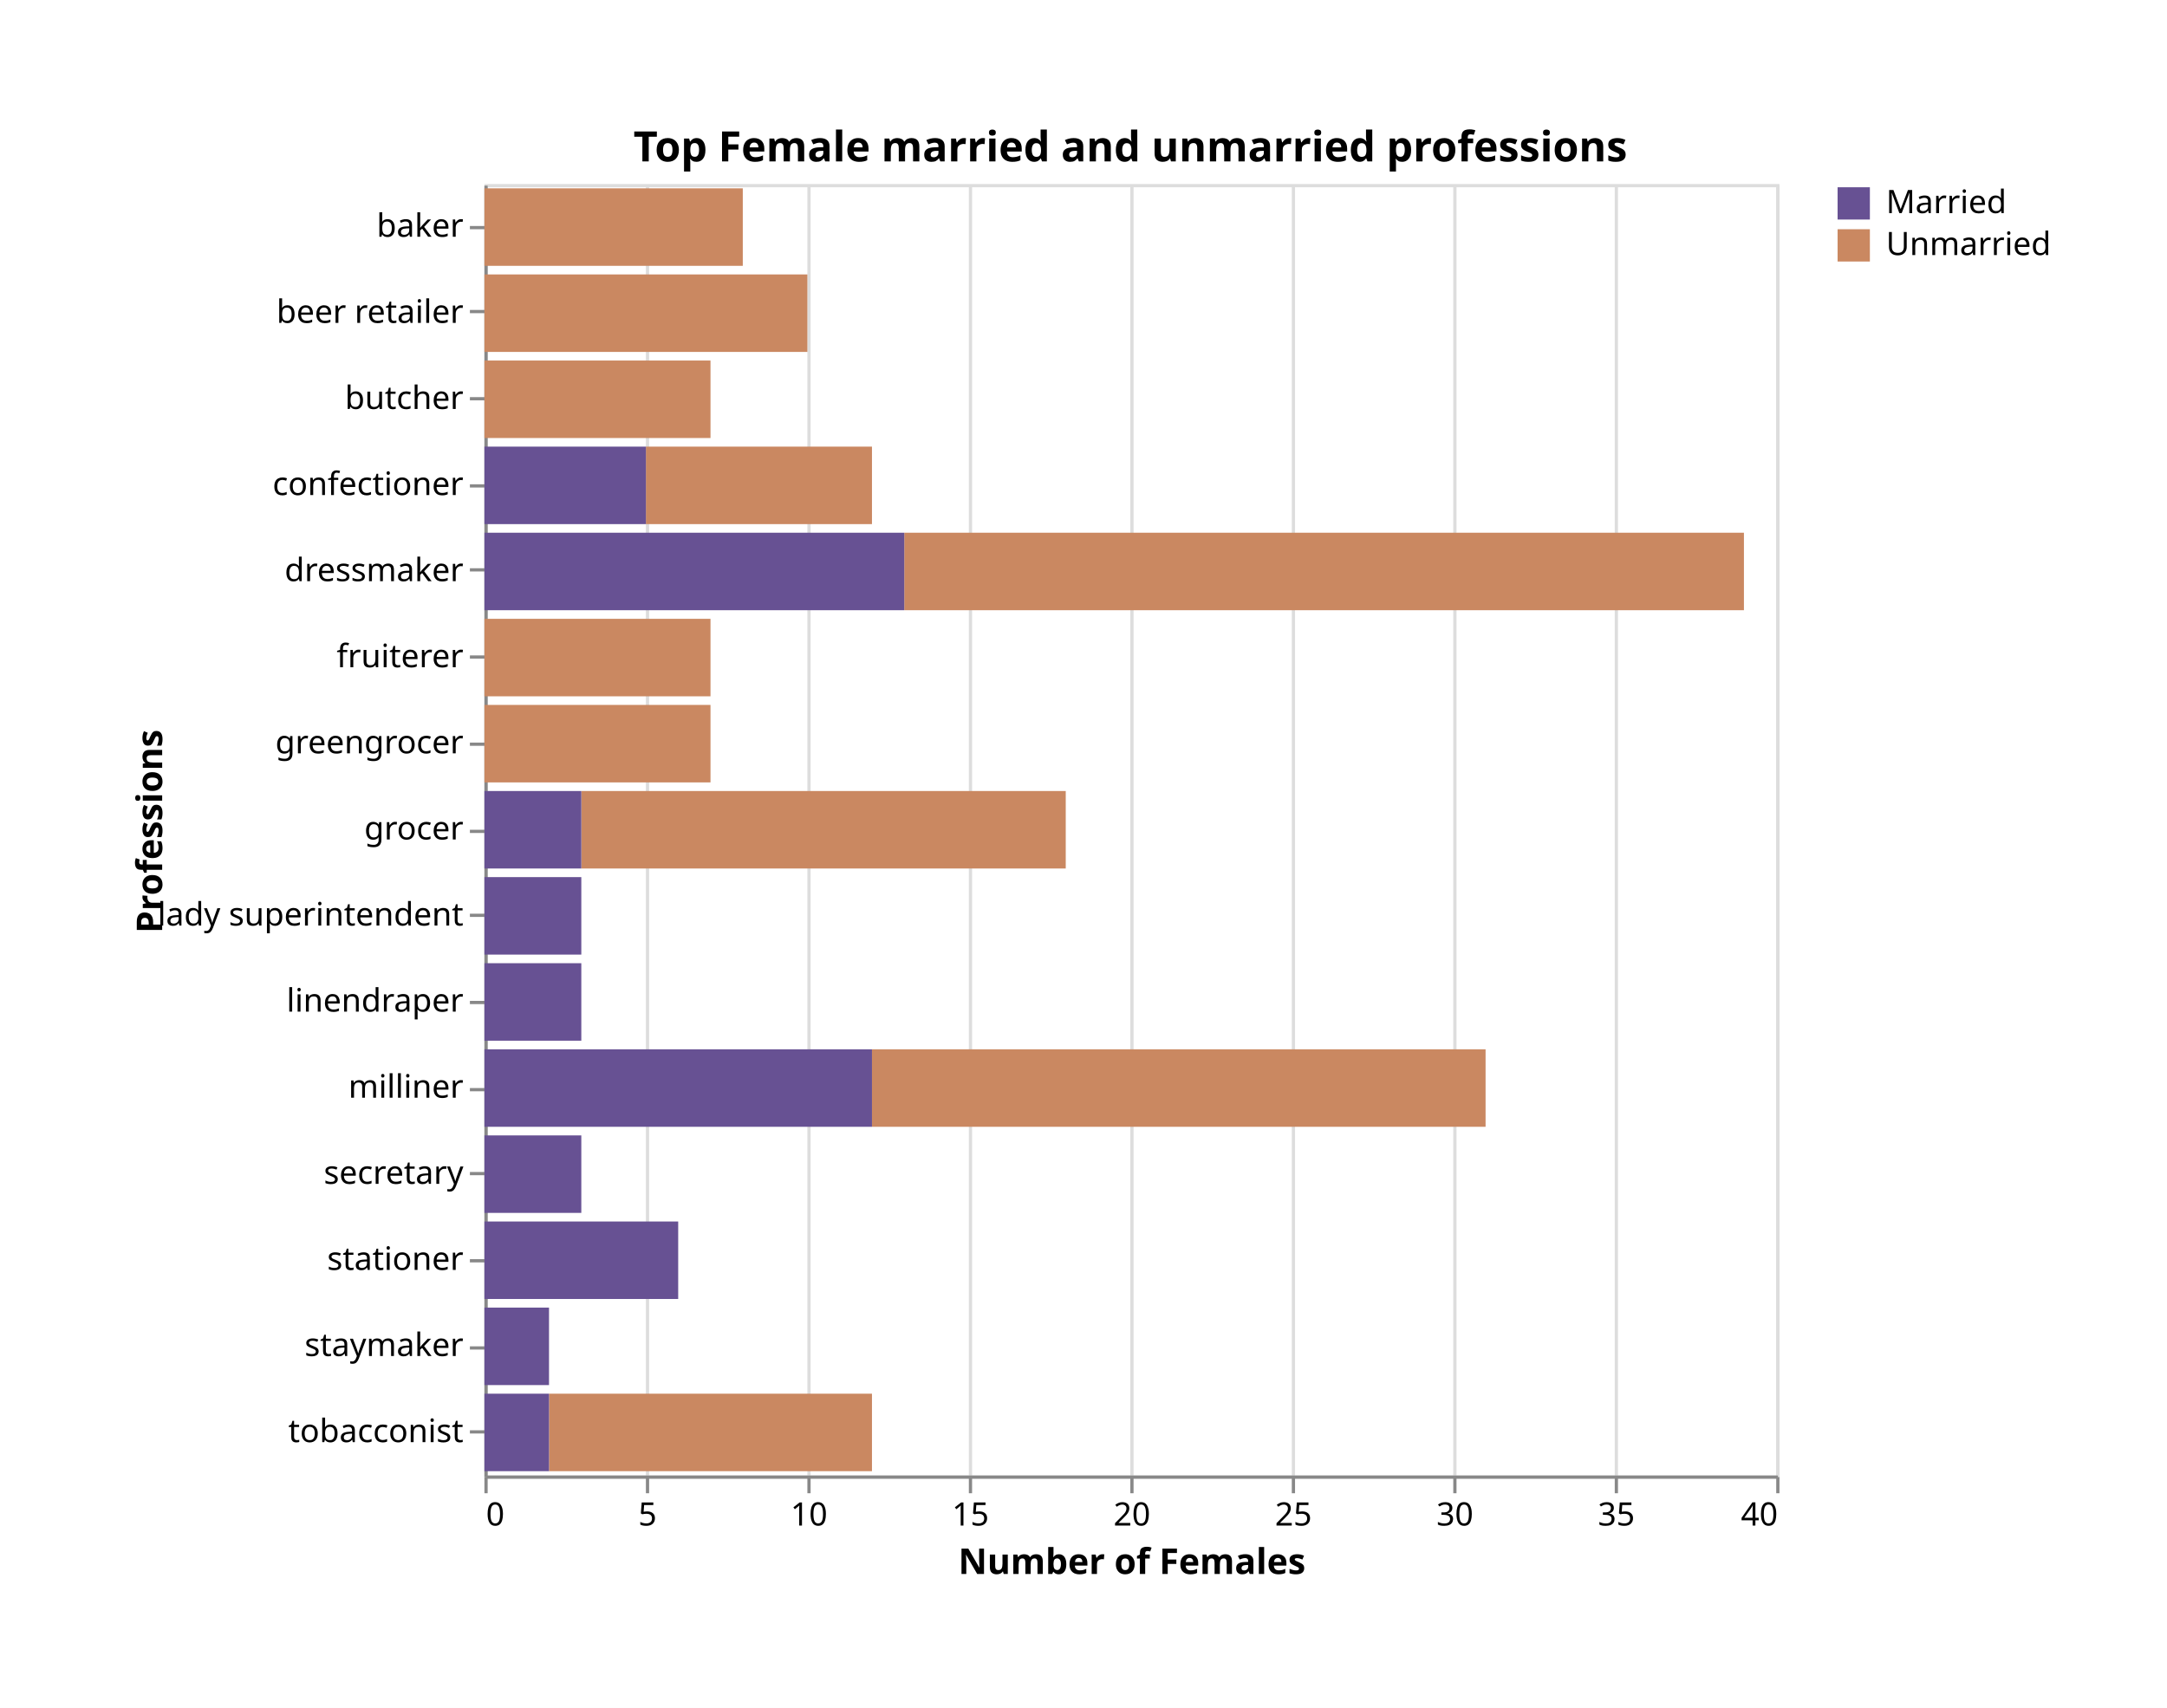
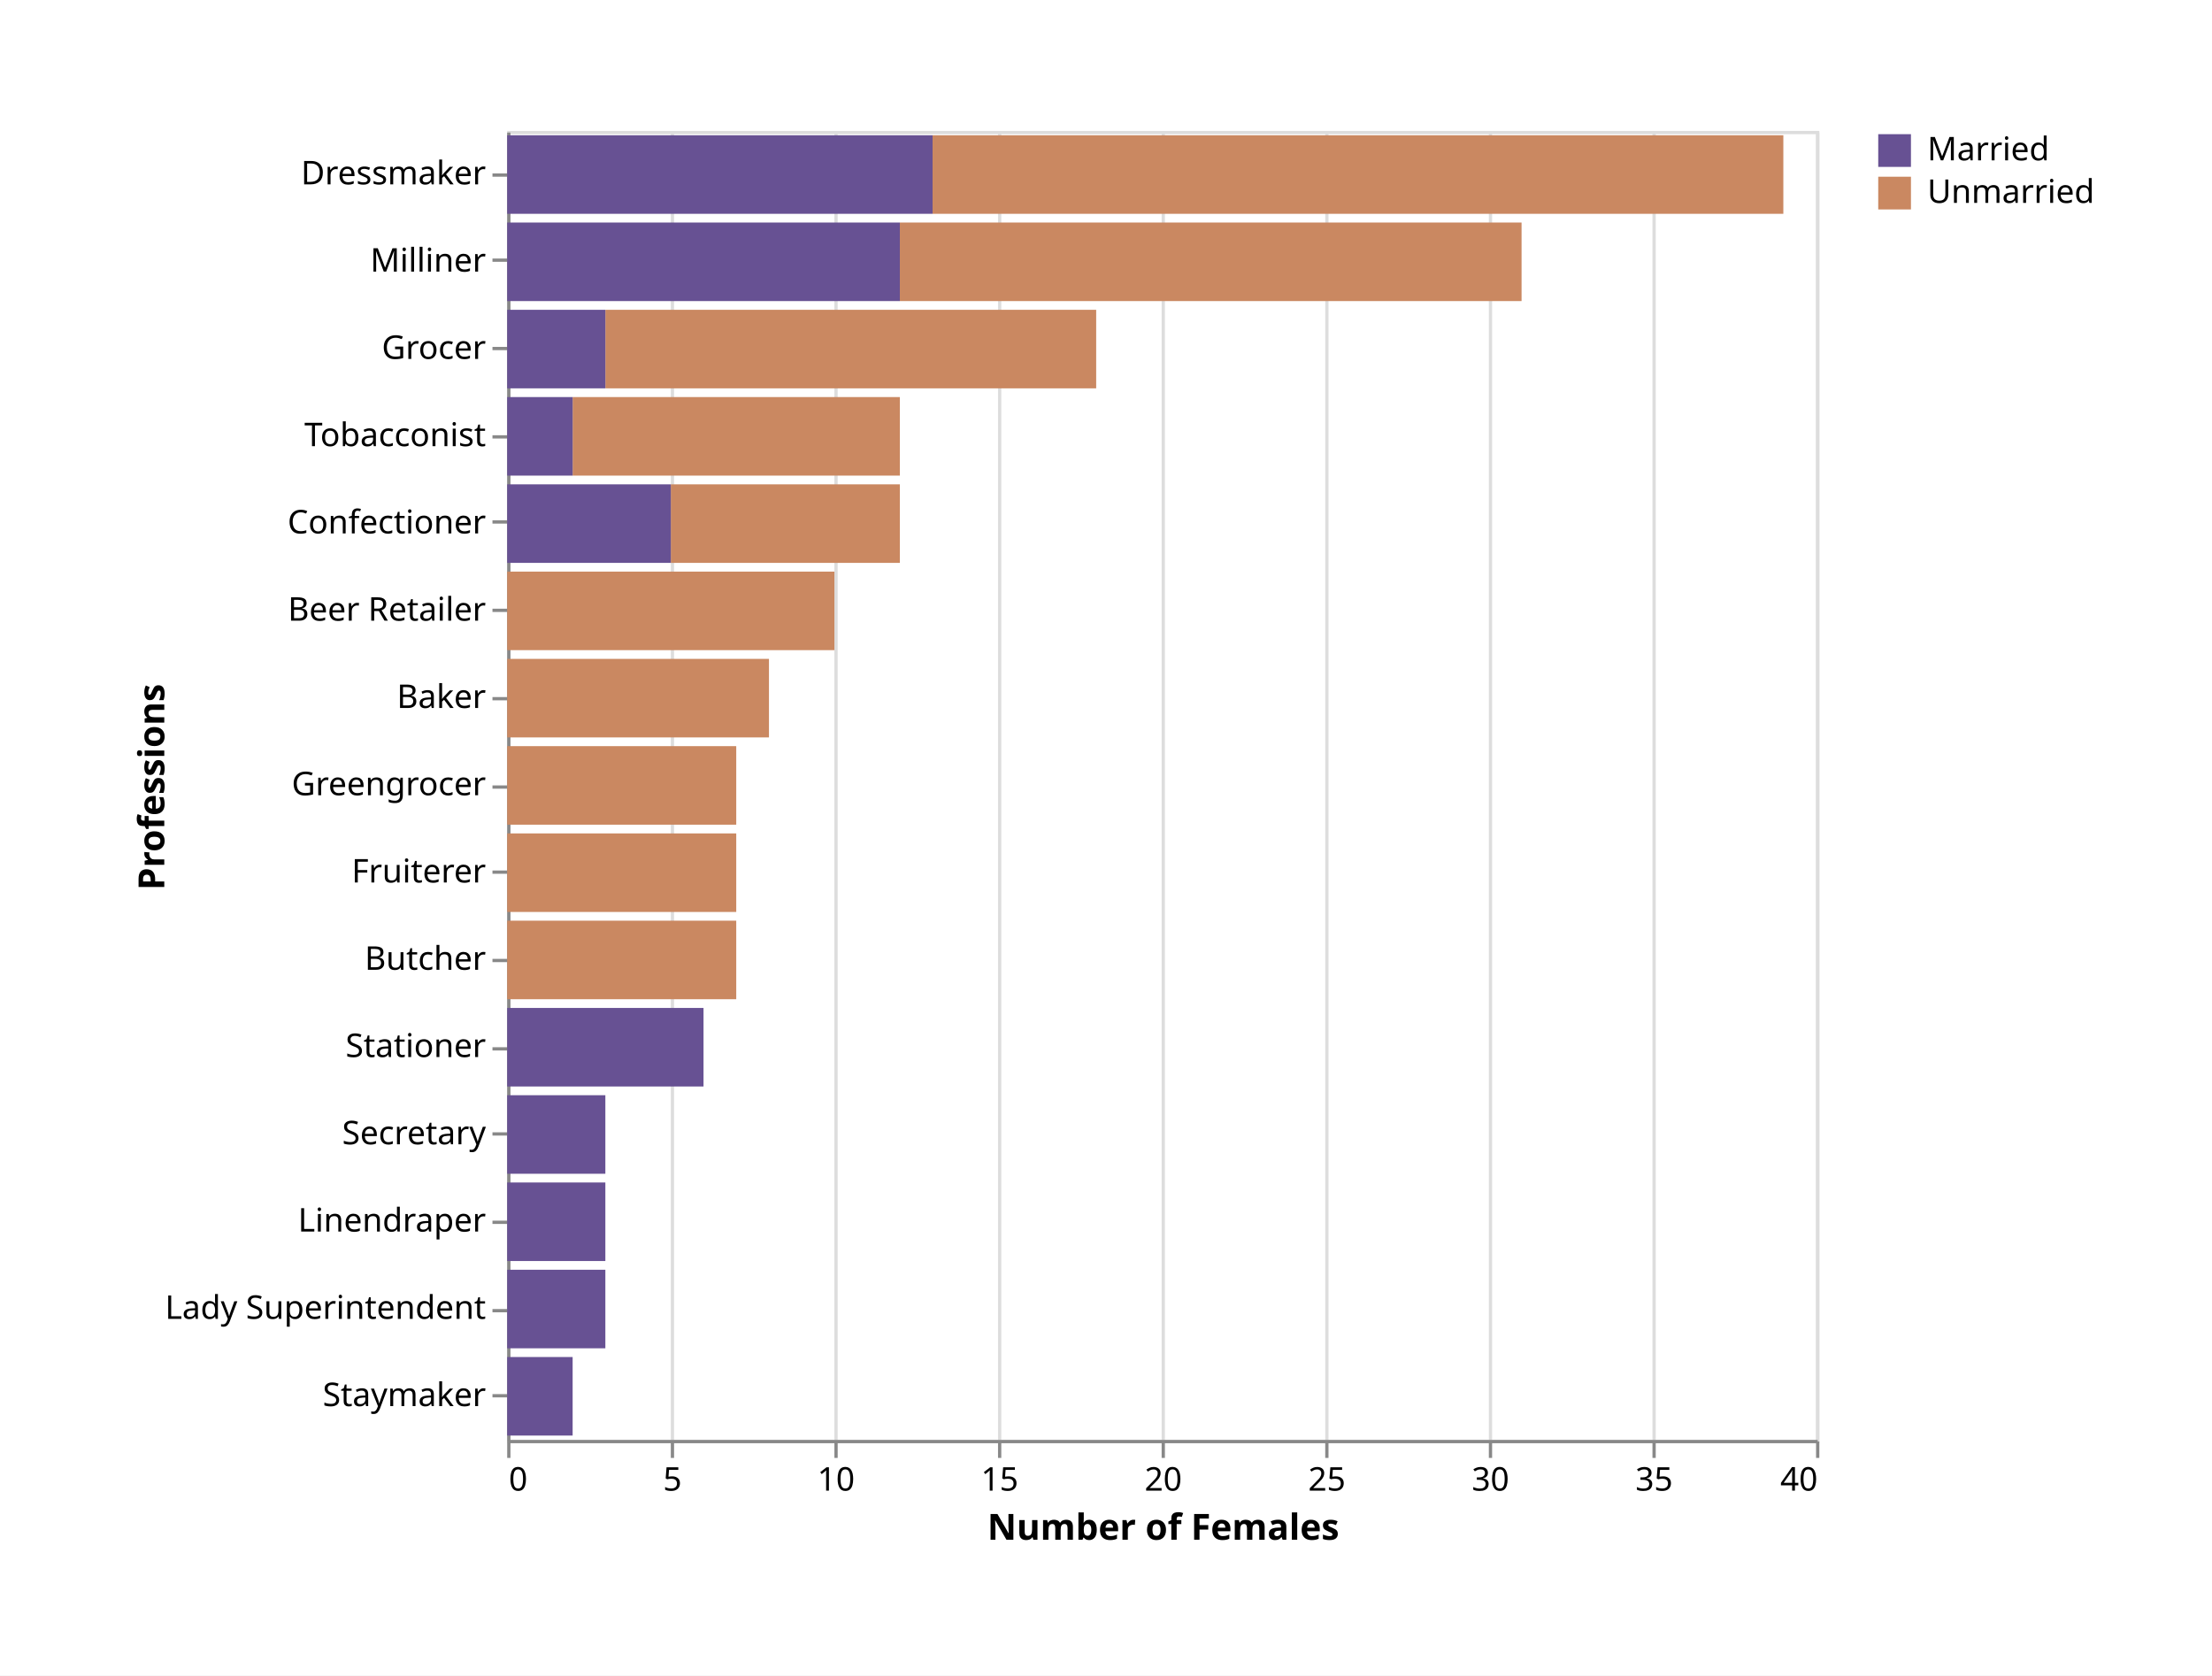
- <svg xmlns="http://www.w3.org/2000/svg" class="marks" width="671" height="529" viewBox="0 0 671 529" version="1.1">
-   <rect width="671" height="529" style="fill: white;" />
-   <g transform="translate(150,57)">
+ <svg xmlns="http://www.w3.org/2000/svg" version="1.1" class="marks" width="676" height="512" viewBox="0 0 676 512">
+   <rect width="676" height="512" fill="white" />
+   <g fill="none" stroke-miterlimit="10" transform="translate(155,40)">
    <g class="mark-group role-frame root" role="graphics-object" aria-roledescription="group mark container">
      <g transform="translate(0,0)">
-         <path class="background" aria-hidden="true" d="M0.5,0.5h400v400h-400Z" style="fill: none; stroke: #ddd;" />
+         <path class="background" aria-hidden="true" d="M0.5,0.5h400v400h-400Z" stroke="#ddd" />
        <g>
-           <g class="mark-group role-axis" role="graphics-symbol" aria-roledescription="axis" aria-label="X-axis for a linear scale with values from 0 to 40">
+           <g class="mark-group role-axis" aria-hidden="true">
            <g transform="translate(0.5,400.5)">
-               <path class="background" aria-hidden="true" d="M0,0h0v0h0Z" style="pointer-events: none; fill: none;" />
+               <path class="background" aria-hidden="true" d="M0,0h0v0h0Z" pointer-events="none" />
              <g>
-                 <g class="mark-rule role-axis-grid" style="pointer-events: none;">
-                   <line transform="translate(0,0)" x2="0" y2="-400" style="fill: none; stroke: #ddd; stroke-width: 1; opacity: 1;" />
-                   <line transform="translate(50,0)" x2="0" y2="-400" style="fill: none; stroke: #ddd; stroke-width: 1; opacity: 1;" />
-                   <line transform="translate(100,0)" x2="0" y2="-400" style="fill: none; stroke: #ddd; stroke-width: 1; opacity: 1;" />
-                   <line transform="translate(150,0)" x2="0" y2="-400" style="fill: none; stroke: #ddd; stroke-width: 1; opacity: 1;" />
-                   <line transform="translate(200,0)" x2="0" y2="-400" style="fill: none; stroke: #ddd; stroke-width: 1; opacity: 1;" />
-                   <line transform="translate(250,0)" x2="0" y2="-400" style="fill: none; stroke: #ddd; stroke-width: 1; opacity: 1;" />
-                   <line transform="translate(300,0)" x2="0" y2="-400" style="fill: none; stroke: #ddd; stroke-width: 1; opacity: 1;" />
-                   <line transform="translate(350,0)" x2="0" y2="-400" style="fill: none; stroke: #ddd; stroke-width: 1; opacity: 1;" />
-                   <line transform="translate(400,0)" x2="0" y2="-400" style="fill: none; stroke: #ddd; stroke-width: 1; opacity: 1;" />
+                 <g class="mark-rule role-axis-grid" pointer-events="none">
+                   <line transform="translate(0,0)" x2="0" y2="-400" stroke="#ddd" stroke-width="1" opacity="1" />
+                   <line transform="translate(50,0)" x2="0" y2="-400" stroke="#ddd" stroke-width="1" opacity="1" />
+                   <line transform="translate(100,0)" x2="0" y2="-400" stroke="#ddd" stroke-width="1" opacity="1" />
+                   <line transform="translate(150,0)" x2="0" y2="-400" stroke="#ddd" stroke-width="1" opacity="1" />
+                   <line transform="translate(200,0)" x2="0" y2="-400" stroke="#ddd" stroke-width="1" opacity="1" />
+                   <line transform="translate(250,0)" x2="0" y2="-400" stroke="#ddd" stroke-width="1" opacity="1" />
+                   <line transform="translate(300,0)" x2="0" y2="-400" stroke="#ddd" stroke-width="1" opacity="1" />
+                   <line transform="translate(350,0)" x2="0" y2="-400" stroke="#ddd" stroke-width="1" opacity="1" />
+                   <line transform="translate(400,0)" x2="0" y2="-400" stroke="#ddd" stroke-width="1" opacity="1" />
                </g>
              </g>
-               <path class="foreground" aria-hidden="true" d="" style="pointer-events: none; display: none; fill: none;" />
+               <path class="foreground" aria-hidden="true" d="" pointer-events="none" display="none" />
            </g>
          </g>
          <g class="mark-group role-axis" role="graphics-symbol" aria-roledescription="axis" aria-label="X-axis titled 'Number of Females' for a linear scale with values from 0 to 40">
            <g transform="translate(0.5,400.5)">
-               <path class="background" aria-hidden="true" d="M0,0h0v0h0Z" style="pointer-events: none; fill: none;" />
+               <path class="background" aria-hidden="true" d="M0,0h0v0h0Z" pointer-events="none" />
              <g>
-                 <g class="mark-rule role-axis-tick" style="pointer-events: none;">
-                   <line transform="translate(0,0)" x2="0" y2="5" style="fill: none; stroke: #888; stroke-width: 1; opacity: 1;" />
-                   <line transform="translate(50,0)" x2="0" y2="5" style="fill: none; stroke: #888; stroke-width: 1; opacity: 1;" />
-                   <line transform="translate(100,0)" x2="0" y2="5" style="fill: none; stroke: #888; stroke-width: 1; opacity: 1;" />
-                   <line transform="translate(150,0)" x2="0" y2="5" style="fill: none; stroke: #888; stroke-width: 1; opacity: 1;" />
-                   <line transform="translate(200,0)" x2="0" y2="5" style="fill: none; stroke: #888; stroke-width: 1; opacity: 1;" />
-                   <line transform="translate(250,0)" x2="0" y2="5" style="fill: none; stroke: #888; stroke-width: 1; opacity: 1;" />
-                   <line transform="translate(300,0)" x2="0" y2="5" style="fill: none; stroke: #888; stroke-width: 1; opacity: 1;" />
-                   <line transform="translate(350,0)" x2="0" y2="5" style="fill: none; stroke: #888; stroke-width: 1; opacity: 1;" />
-                   <line transform="translate(400,0)" x2="0" y2="5" style="fill: none; stroke: #888; stroke-width: 1; opacity: 1;" />
+                 <g class="mark-rule role-axis-tick" pointer-events="none">
+                   <line transform="translate(0,0)" x2="0" y2="5" stroke="#888" stroke-width="1" opacity="1" />
+                   <line transform="translate(50,0)" x2="0" y2="5" stroke="#888" stroke-width="1" opacity="1" />
+                   <line transform="translate(100,0)" x2="0" y2="5" stroke="#888" stroke-width="1" opacity="1" />
+                   <line transform="translate(150,0)" x2="0" y2="5" stroke="#888" stroke-width="1" opacity="1" />
+                   <line transform="translate(200,0)" x2="0" y2="5" stroke="#888" stroke-width="1" opacity="1" />
+                   <line transform="translate(250,0)" x2="0" y2="5" stroke="#888" stroke-width="1" opacity="1" />
+                   <line transform="translate(300,0)" x2="0" y2="5" stroke="#888" stroke-width="1" opacity="1" />
+                   <line transform="translate(350,0)" x2="0" y2="5" stroke="#888" stroke-width="1" opacity="1" />
+                   <line transform="translate(400,0)" x2="0" y2="5" stroke="#888" stroke-width="1" opacity="1" />
                </g>
-                 <g class="mark-text role-axis-label" style="pointer-events: none;">
-                   <text text-anchor="start" transform="translate(0,15)" style="font-family: sans-serif; font-size: 10px; fill: #000; opacity: 1;">0</text>
-                   <text text-anchor="middle" transform="translate(50,15)" style="font-family: sans-serif; font-size: 10px; fill: #000; opacity: 1;">5</text>
-                   <text text-anchor="middle" transform="translate(100,15)" style="font-family: sans-serif; font-size: 10px; fill: #000; opacity: 1;">10</text>
-                   <text text-anchor="middle" transform="translate(150,15)" style="font-family: sans-serif; font-size: 10px; fill: #000; opacity: 1;">15</text>
-                   <text text-anchor="middle" transform="translate(200,15)" style="font-family: sans-serif; font-size: 10px; fill: #000; opacity: 1;">20</text>
-                   <text text-anchor="middle" transform="translate(250,15)" style="font-family: sans-serif; font-size: 10px; fill: #000; opacity: 1;">25</text>
-                   <text text-anchor="middle" transform="translate(300,15)" style="font-family: sans-serif; font-size: 10px; fill: #000; opacity: 1;">30</text>
-                   <text text-anchor="middle" transform="translate(350,15)" style="font-family: sans-serif; font-size: 10px; fill: #000; opacity: 1;">35</text>
-                   <text text-anchor="end" transform="translate(400,15)" style="font-family: sans-serif; font-size: 10px; fill: #000; opacity: 1;">40</text>
+                 <g class="mark-text role-axis-label" pointer-events="none">
+                   <text text-anchor="start" transform="translate(0,15)" font-family="sans-serif" font-size="10px" fill="#000" opacity="1">0</text>
+                   <text text-anchor="middle" transform="translate(50,15)" font-family="sans-serif" font-size="10px" fill="#000" opacity="1">5</text>
+                   <text text-anchor="middle" transform="translate(100,15)" font-family="sans-serif" font-size="10px" fill="#000" opacity="1">10</text>
+                   <text text-anchor="middle" transform="translate(150,15)" font-family="sans-serif" font-size="10px" fill="#000" opacity="1">15</text>
+                   <text text-anchor="middle" transform="translate(200,15)" font-family="sans-serif" font-size="10px" fill="#000" opacity="1">20</text>
+                   <text text-anchor="middle" transform="translate(250,15)" font-family="sans-serif" font-size="10px" fill="#000" opacity="1">25</text>
+                   <text text-anchor="middle" transform="translate(300,15)" font-family="sans-serif" font-size="10px" fill="#000" opacity="1">30</text>
+                   <text text-anchor="middle" transform="translate(350,15)" font-family="sans-serif" font-size="10px" fill="#000" opacity="1">35</text>
+                   <text text-anchor="end" transform="translate(400,15)" font-family="sans-serif" font-size="10px" fill="#000" opacity="1">40</text>
                </g>
-                 <g class="mark-rule role-axis-domain" style="pointer-events: none;">
-                   <line transform="translate(0,0)" x2="400" y2="0" style="fill: none; stroke: #888; stroke-width: 1; opacity: 1;" />
+                 <g class="mark-rule role-axis-domain" pointer-events="none">
+                   <line transform="translate(0,0)" x2="400" y2="0" stroke="#888" stroke-width="1" opacity="1" />
                </g>
-                 <g class="mark-text role-axis-title" style="pointer-events: none;">
-                   <text text-anchor="middle" transform="translate(200,30)" style="font-family: sans-serif; font-size: 11px; font-weight: bold; fill: #000; opacity: 1;">Number of Females</text>
+                 <g class="mark-text role-axis-title" pointer-events="none">
+                   <text text-anchor="middle" transform="translate(200,30)" font-family="sans-serif" font-size="11px" font-weight="bold" fill="#000" opacity="1">Number of Females</text>
                </g>
              </g>
-               <path class="foreground" aria-hidden="true" d="" style="pointer-events: none; display: none; fill: none;" />
+               <path class="foreground" aria-hidden="true" d="" pointer-events="none" display="none" />
            </g>
          </g>
-           <g class="mark-group role-axis" role="graphics-symbol" aria-roledescription="axis" aria-label="Y-axis titled 'Professions' for a discrete scale with 15 values: baker, beer retailer, butcher, confectioner, dressmaker, ending with tobacconist">
+           <g class="mark-group role-axis" role="graphics-symbol" aria-roledescription="axis" aria-label="Y-axis titled 'Professions' for a discrete scale with 15 values: Dressmaker, Milliner, Grocer, Tobacconist, Confectioner, ending with Staymaker">
            <g transform="translate(0.5,0.5)">
-               <path class="background" aria-hidden="true" d="M0,0h0v0h0Z" style="pointer-events: none; fill: none;" />
+               <path class="background" aria-hidden="true" d="M0,0h0v0h0Z" pointer-events="none" />
              <g>
-                 <g class="mark-rule role-axis-tick" style="pointer-events: none;">
-                   <line transform="translate(0,13)" x2="-5" y2="0" style="fill: none; stroke: #888; stroke-width: 1; opacity: 1;" />
-                   <line transform="translate(0,39)" x2="-5" y2="0" style="fill: none; stroke: #888; stroke-width: 1; opacity: 1;" />
-                   <line transform="translate(0,66)" x2="-5" y2="0" style="fill: none; stroke: #888; stroke-width: 1; opacity: 1;" />
-                   <line transform="translate(0,93)" x2="-5" y2="0" style="fill: none; stroke: #888; stroke-width: 1; opacity: 1;" />
-                   <line transform="translate(0,119)" x2="-5" y2="0" style="fill: none; stroke: #888; stroke-width: 1; opacity: 1;" />
-                   <line transform="translate(0,146)" x2="-5" y2="0" style="fill: none; stroke: #888; stroke-width: 1; opacity: 1;" />
-                   <line transform="translate(0,173)" x2="-5" y2="0" style="fill: none; stroke: #888; stroke-width: 1; opacity: 1;" />
-                   <line transform="translate(0,200)" x2="-5" y2="0" style="fill: none; stroke: #888; stroke-width: 1; opacity: 1;" />
-                   <line transform="translate(0,226)" x2="-5" y2="0" style="fill: none; stroke: #888; stroke-width: 1; opacity: 1;" />
-                   <line transform="translate(0,253)" x2="-5" y2="0" style="fill: none; stroke: #888; stroke-width: 1; opacity: 1;" />
-                   <line transform="translate(0,280)" x2="-5" y2="0" style="fill: none; stroke: #888; stroke-width: 1; opacity: 1;" />
-                   <line transform="translate(0,306)" x2="-5" y2="0" style="fill: none; stroke: #888; stroke-width: 1; opacity: 1;" />
-                   <line transform="translate(0,333)" x2="-5" y2="0" style="fill: none; stroke: #888; stroke-width: 1; opacity: 1;" />
-                   <line transform="translate(0,360)" x2="-5" y2="0" style="fill: none; stroke: #888; stroke-width: 1; opacity: 1;" />
-                   <line transform="translate(0,386)" x2="-5" y2="0" style="fill: none; stroke: #888; stroke-width: 1; opacity: 1;" />
+                 <g class="mark-rule role-axis-tick" pointer-events="none">
+                   <line transform="translate(0,13)" x2="-5" y2="0" stroke="#888" stroke-width="1" opacity="1" />
+                   <line transform="translate(0,39)" x2="-5" y2="0" stroke="#888" stroke-width="1" opacity="1" />
+                   <line transform="translate(0,66)" x2="-5" y2="0" stroke="#888" stroke-width="1" opacity="1" />
+                   <line transform="translate(0,93)" x2="-5" y2="0" stroke="#888" stroke-width="1" opacity="1" />
+                   <line transform="translate(0,119)" x2="-5" y2="0" stroke="#888" stroke-width="1" opacity="1" />
+                   <line transform="translate(0,146)" x2="-5" y2="0" stroke="#888" stroke-width="1" opacity="1" />
+                   <line transform="translate(0,173)" x2="-5" y2="0" stroke="#888" stroke-width="1" opacity="1" />
+                   <line transform="translate(0,200)" x2="-5" y2="0" stroke="#888" stroke-width="1" opacity="1" />
+                   <line transform="translate(0,226)" x2="-5" y2="0" stroke="#888" stroke-width="1" opacity="1" />
+                   <line transform="translate(0,253)" x2="-5" y2="0" stroke="#888" stroke-width="1" opacity="1" />
+                   <line transform="translate(0,280)" x2="-5" y2="0" stroke="#888" stroke-width="1" opacity="1" />
+                   <line transform="translate(0,306)" x2="-5" y2="0" stroke="#888" stroke-width="1" opacity="1" />
+                   <line transform="translate(0,333)" x2="-5" y2="0" stroke="#888" stroke-width="1" opacity="1" />
+                   <line transform="translate(0,360)" x2="-5" y2="0" stroke="#888" stroke-width="1" opacity="1" />
+                   <line transform="translate(0,386)" x2="-5" y2="0" stroke="#888" stroke-width="1" opacity="1" />
                </g>
-                 <g class="mark-text role-axis-label" style="pointer-events: none;">
-                   <text text-anchor="end" transform="translate(-7,15.83333)" style="font-family: sans-serif; font-size: 10px; fill: #000; opacity: 1;">baker</text>
-                   <text text-anchor="end" transform="translate(-7,42.5)" style="font-family: sans-serif; font-size: 10px; fill: #000; opacity: 1;">beer retailer</text>
-                   <text text-anchor="end" transform="translate(-7,69.16667)" style="font-family: sans-serif; font-size: 10px; fill: #000; opacity: 1;">butcher</text>
-                   <text text-anchor="end" transform="translate(-7,95.83333)" style="font-family: sans-serif; font-size: 10px; fill: #000; opacity: 1;">confectioner</text>
-                   <text text-anchor="end" transform="translate(-7,122.5)" style="font-family: sans-serif; font-size: 10px; fill: #000; opacity: 1;">dressmaker</text>
-                   <text text-anchor="end" transform="translate(-7,149.1667)" style="font-family: sans-serif; font-size: 10px; fill: #000; opacity: 1;">fruiterer</text>
-                   <text text-anchor="end" transform="translate(-7,175.8333)" style="font-family: sans-serif; font-size: 10px; fill: #000; opacity: 1;">greengrocer</text>
-                   <text text-anchor="end" transform="translate(-7,202.5)" style="font-family: sans-serif; font-size: 10px; fill: #000; opacity: 1;">grocer</text>
-                   <text text-anchor="end" transform="translate(-7,229.1667)" style="font-family: sans-serif; font-size: 10px; fill: #000; opacity: 1;">lady superintendent</text>
-                   <text text-anchor="end" transform="translate(-7,255.8333)" style="font-family: sans-serif; font-size: 10px; fill: #000; opacity: 1;">linendraper</text>
-                   <text text-anchor="end" transform="translate(-7,282.5)" style="font-family: sans-serif; font-size: 10px; fill: #000; opacity: 1;">milliner</text>
-                   <text text-anchor="end" transform="translate(-7,309.1667)" style="font-family: sans-serif; font-size: 10px; fill: #000; opacity: 1;">secretary</text>
-                   <text text-anchor="end" transform="translate(-7,335.8333)" style="font-family: sans-serif; font-size: 10px; fill: #000; opacity: 1;">stationer</text>
-                   <text text-anchor="end" transform="translate(-7,362.5)" style="font-family: sans-serif; font-size: 10px; fill: #000; opacity: 1;">staymaker</text>
-                   <text text-anchor="end" transform="translate(-7,389.1667)" style="font-family: sans-serif; font-size: 10px; fill: #000; opacity: 1;">tobacconist</text>
+                 <g class="mark-text role-axis-label" pointer-events="none">
+                   <text text-anchor="end" transform="translate(-7,15.83333)" font-family="sans-serif" font-size="10px" fill="#000" opacity="1">Dressmaker</text>
+                   <text text-anchor="end" transform="translate(-7,42.5)" font-family="sans-serif" font-size="10px" fill="#000" opacity="1">Milliner</text>
+                   <text text-anchor="end" transform="translate(-7,69.16667)" font-family="sans-serif" font-size="10px" fill="#000" opacity="1">Grocer</text>
+                   <text text-anchor="end" transform="translate(-7,95.83333)" font-family="sans-serif" font-size="10px" fill="#000" opacity="1">Tobacconist</text>
+                   <text text-anchor="end" transform="translate(-7,122.5)" font-family="sans-serif" font-size="10px" fill="#000" opacity="1">Confectioner</text>
+                   <text text-anchor="end" transform="translate(-7,149.1667)" font-family="sans-serif" font-size="10px" fill="#000" opacity="1">Beer Retailer</text>
+                   <text text-anchor="end" transform="translate(-7,175.8333)" font-family="sans-serif" font-size="10px" fill="#000" opacity="1">Baker</text>
+                   <text text-anchor="end" transform="translate(-7,202.5)" font-family="sans-serif" font-size="10px" fill="#000" opacity="1">Greengrocer</text>
+                   <text text-anchor="end" transform="translate(-7,229.1667)" font-family="sans-serif" font-size="10px" fill="#000" opacity="1">Fruiterer</text>
+                   <text text-anchor="end" transform="translate(-7,255.8333)" font-family="sans-serif" font-size="10px" fill="#000" opacity="1">Butcher</text>
+                   <text text-anchor="end" transform="translate(-7,282.5)" font-family="sans-serif" font-size="10px" fill="#000" opacity="1">Stationer</text>
+                   <text text-anchor="end" transform="translate(-7,309.1667)" font-family="sans-serif" font-size="10px" fill="#000" opacity="1">Secretary</text>
+                   <text text-anchor="end" transform="translate(-7,335.8333)" font-family="sans-serif" font-size="10px" fill="#000" opacity="1">Linendraper</text>
+                   <text text-anchor="end" transform="translate(-7,362.5)" font-family="sans-serif" font-size="10px" fill="#000" opacity="1">Lady Superintendent</text>
+                   <text text-anchor="end" transform="translate(-7,389.1667)" font-family="sans-serif" font-size="10px" fill="#000" opacity="1">Staymaker</text>
                </g>
-                 <g class="mark-rule role-axis-domain" style="pointer-events: none;">
-                   <line transform="translate(0,0)" x2="0" y2="400" style="fill: none; stroke: #888; stroke-width: 1; opacity: 1;" />
+                 <g class="mark-rule role-axis-domain" pointer-events="none">
+                   <line transform="translate(0,0)" x2="0" y2="400" stroke="#888" stroke-width="1" opacity="1" />
                </g>
-                 <g class="mark-text role-axis-title" style="pointer-events: none;">
-                   <text text-anchor="middle" transform="translate(-98.28516,200) rotate(-90) translate(0,-2)" style="font-family: sans-serif; font-size: 11px; font-weight: bold; fill: #000; opacity: 1;">Professions</text>
+                 <g class="mark-text role-axis-title" pointer-events="none">
+                   <text text-anchor="middle" transform="translate(-103.2949,200) rotate(-90) translate(0,-2)" font-family="sans-serif" font-size="11px" font-weight="bold" fill="#000" opacity="1">Professions</text>
                </g>
              </g>
-               <path class="foreground" aria-hidden="true" d="" style="pointer-events: none; display: none; fill: none;" />
+               <path class="foreground" aria-hidden="true" d="" pointer-events="none" display="none" />
            </g>
          </g>
-           <g class="mark-rect role-mark marks" role="graphics-symbol" aria-roledescription="rect mark container">
-             <path d="M130,108h260v24h-260Z" style="fill: #ca8861;" />
-             <path d="M120,268h190v24h-190Z" style="fill: #ca8861;" />
-             <path d="M30,188h150v24h-150Z" style="fill: #ca8861;" />
-             <path d="M20,374.667h100v24h-100Z" style="fill: #ca8861;" />
-             <path d="M0,28h100v24h-100Z" style="fill: #ca8861;" />
-             <path d="M0,1.333h80v24h-80Z" style="fill: #ca8861;" />
-             <path d="M0,161.333h70v24h-70Z" style="fill: #ca8861;" />
-             <path d="M0,134.667h70v24h-70Z" style="fill: #ca8861;" />
-             <path d="M50,81.333h70v24h-70Z" style="fill: #ca8861;" />
-             <path d="M0,54.667h70v24h-70Z" style="fill: #ca8861;" />
-             <path d="M0,108h130v24h-130Z" style="fill: #675193;" />
-             <path d="M0,268h120v24h-120Z" style="fill: #675193;" />
-             <path d="M0,321.333h60v24h-60Z" style="fill: #675193;" />
-             <path d="M0,81.333h50v24h-50Z" style="fill: #675193;" />
-             <path d="M0,294.667h30v24h-30Z" style="fill: #675193;" />
-             <path d="M0,241.333h30v24h-30Z" style="fill: #675193;" />
-             <path d="M0,214.667h30v24h-30Z" style="fill: #675193;" />
-             <path d="M0,188h30v24h-30Z" style="fill: #675193;" />
-             <path d="M0,374.667h20v24h-20Z" style="fill: #675193;" />
-             <path d="M0,348h20v24h-20Z" style="fill: #675193;" />
+           <g class="mark-rect role-mark marks" role="graphics-object" aria-roledescription="rect mark container">
+             <path aria-label="Number of Females: 26; Professions: Dressmaker; legend: Unmarried" role="graphics-symbol" aria-roledescription="bar" d="M130,1.333h260v24h-260Z" fill="#ca8861" />
+             <path aria-label="Number of Females: 19; Professions: Milliner; legend: Unmarried" role="graphics-symbol" aria-roledescription="bar" d="M120,28h190v24h-190Z" fill="#ca8861" />
+             <path aria-label="Number of Females: 15; Professions: Grocer; legend: Unmarried" role="graphics-symbol" aria-roledescription="bar" d="M30,54.667h150v24h-150Z" fill="#ca8861" />
+             <path aria-label="Number of Females: 10; Professions: Tobacconist; legend: Unmarried" role="graphics-symbol" aria-roledescription="bar" d="M20,81.333h100v24h-100Z" fill="#ca8861" />
+             <path aria-label="Number of Females: 10; Professions: Beer Retailer; legend: Unmarried" role="graphics-symbol" aria-roledescription="bar" d="M0,134.667h100v24h-100Z" fill="#ca8861" />
+             <path aria-label="Number of Females: 8; Professions: Baker; legend: Unmarried" role="graphics-symbol" aria-roledescription="bar" d="M0,161.333h80v24h-80Z" fill="#ca8861" />
+             <path aria-label="Number of Females: 7; Professions: Greengrocer; legend: Unmarried" role="graphics-symbol" aria-roledescription="bar" d="M0,188h70v24h-70Z" fill="#ca8861" />
+             <path aria-label="Number of Females: 7; Professions: Fruiterer; legend: Unmarried" role="graphics-symbol" aria-roledescription="bar" d="M0,214.667h70v24h-70Z" fill="#ca8861" />
+             <path aria-label="Number of Females: 7; Professions: Confectioner; legend: Unmarried" role="graphics-symbol" aria-roledescription="bar" d="M50,108h70v24h-70Z" fill="#ca8861" />
+             <path aria-label="Number of Females: 7; Professions: Butcher; legend: Unmarried" role="graphics-symbol" aria-roledescription="bar" d="M0,241.333h70v24h-70Z" fill="#ca8861" />
+             <path aria-label="Number of Females: 13; Professions: Dressmaker; legend: Married" role="graphics-symbol" aria-roledescription="bar" d="M0,1.333h130v24h-130Z" fill="#675193" />
+             <path aria-label="Number of Females: 12; Professions: Milliner; legend: Married" role="graphics-symbol" aria-roledescription="bar" d="M0,28h120v24h-120Z" fill="#675193" />
+             <path aria-label="Number of Females: 6; Professions: Stationer; legend: Married" role="graphics-symbol" aria-roledescription="bar" d="M0,268h60v24h-60Z" fill="#675193" />
+             <path aria-label="Number of Females: 5; Professions: Confectioner; legend: Married" role="graphics-symbol" aria-roledescription="bar" d="M0,108h50v24h-50Z" fill="#675193" />
+             <path aria-label="Number of Females: 3; Professions: Secretary; legend: Married" role="graphics-symbol" aria-roledescription="bar" d="M0,294.667h30v24h-30Z" fill="#675193" />
+             <path aria-label="Number of Females: 3; Professions: Linendraper; legend: Married" role="graphics-symbol" aria-roledescription="bar" d="M0,321.333h30v24h-30Z" fill="#675193" />
+             <path aria-label="Number of Females: 3; Professions: Lady Superintendent; legend: Married" role="graphics-symbol" aria-roledescription="bar" d="M0,348h30v24h-30Z" fill="#675193" />
+             <path aria-label="Number of Females: 3; Professions: Grocer; legend: Married" role="graphics-symbol" aria-roledescription="bar" d="M0,54.667h30v24h-30Z" fill="#675193" />
+             <path aria-label="Number of Females: 2; Professions: Tobacconist; legend: Married" role="graphics-symbol" aria-roledescription="bar" d="M0,81.333h20v24h-20Z" fill="#675193" />
+             <path aria-label="Number of Females: 2; Professions: Staymaker; legend: Married" role="graphics-symbol" aria-roledescription="bar" d="M0,374.667h20v24h-20Z" fill="#675193" />
          </g>
          <g class="mark-group role-legend" role="graphics-symbol" aria-roledescription="legend" aria-label="Symbol legend for fill color with 2 values: Married, Unmarried">
            <g transform="translate(418,0)">
-               <path class="background" aria-hidden="true" d="M0,0h63v24h-63Z" style="pointer-events: none; fill: none;" />
+               <path class="background" aria-hidden="true" d="M0,0h63v24h-63Z" pointer-events="none" />
              <g>
                <g class="mark-group role-legend-entry">
                  <g transform="translate(0,0)">
-                     <path class="background" aria-hidden="true" d="M0,0h0v0h0Z" style="pointer-events: none; fill: none;" />
+                     <path class="background" aria-hidden="true" d="M0,0h0v0h0Z" pointer-events="none" />
                    <g>
                      <g class="mark-group role-scope" role="graphics-object" aria-roledescription="group mark container">
                        <g transform="translate(0,0)">
-                           <path class="background" aria-hidden="true" d="M0,0h62.68v11h-62.68Z" style="pointer-events: none; fill: none; opacity: 1;" />
+                           <path class="background" aria-hidden="true" d="M0,0h62.68v11h-62.68Z" pointer-events="none" opacity="1" />
                          <g>
-                             <g class="mark-symbol role-legend-symbol" style="pointer-events: none;">
-                               <path transform="translate(6,6)" d="M-5,-5h10v10h-10Z" style="fill: #675193; stroke-width: 1.5; opacity: 1;" />
+                             <g class="mark-symbol role-legend-symbol" pointer-events="none">
+                               <path transform="translate(6,6)" d="M-5,-5h10v10h-10Z" fill="#675193" stroke-width="1.5" opacity="1" />
                            </g>
-                             <g class="mark-text role-legend-label" style="pointer-events: none;">
-                               <text text-anchor="start" transform="translate(16,9)" style="font-family: sans-serif; font-size: 10px; fill: #000; opacity: 1;">Married</text>
+                             <g class="mark-text role-legend-label" pointer-events="none">
+                               <text text-anchor="start" transform="translate(16,9)" font-family="sans-serif" font-size="10px" fill="#000" opacity="1">Married</text>
                            </g>
                          </g>
-                           <path class="foreground" aria-hidden="true" d="" style="pointer-events: none; display: none; fill: none;" />
+                           <path class="foreground" aria-hidden="true" d="" pointer-events="none" display="none" />
                        </g>
                        <g transform="translate(0,13)">
-                           <path class="background" aria-hidden="true" d="M0,0h62.68v11h-62.68Z" style="pointer-events: none; fill: none; opacity: 1;" />
+                           <path class="background" aria-hidden="true" d="M0,0h62.68v11h-62.68Z" pointer-events="none" opacity="1" />
                          <g>
-                             <g class="mark-symbol role-legend-symbol" style="pointer-events: none;">
-                               <path transform="translate(6,6)" d="M-5,-5h10v10h-10Z" style="fill: #ca8861; stroke-width: 1.5; opacity: 1;" />
+                             <g class="mark-symbol role-legend-symbol" pointer-events="none">
+                               <path transform="translate(6,6)" d="M-5,-5h10v10h-10Z" fill="#ca8861" stroke-width="1.5" opacity="1" />
                            </g>
-                             <g class="mark-text role-legend-label" style="pointer-events: none;">
-                               <text text-anchor="start" transform="translate(16,9)" style="font-family: sans-serif; font-size: 10px; fill: #000; opacity: 1;">Unmarried</text>
+                             <g class="mark-text role-legend-label" pointer-events="none">
+                               <text text-anchor="start" transform="translate(16,9)" font-family="sans-serif" font-size="10px" fill="#000" opacity="1">Unmarried</text>
                            </g>
                          </g>
-                           <path class="foreground" aria-hidden="true" d="" style="pointer-events: none; display: none; fill: none;" />
+                           <path class="foreground" aria-hidden="true" d="" pointer-events="none" display="none" />
                        </g>
                      </g>
                    </g>
-                     <path class="foreground" aria-hidden="true" d="" style="pointer-events: none; display: none; fill: none;" />
+                     <path class="foreground" aria-hidden="true" d="" pointer-events="none" display="none" />
                  </g>
                </g>
              </g>
-               <path class="foreground" aria-hidden="true" d="" style="pointer-events: none; display: none; fill: none;" />
-             </g>
-           </g>
-           <g class="mark-group role-title">
-             <g transform="translate(200,-17)">
-               <path class="background" aria-hidden="true" d="M0,0h0v0h0Z" style="pointer-events: none; fill: none;" />
-               <g>
-                 <g class="mark-text role-title-text" role="graphics-symbol" aria-roledescription="title" aria-label="Title text 'Top Female married and unmarried professions'" style="pointer-events: none;">
-                   <text text-anchor="middle" transform="translate(0,10)" style="font-family: sans-serif; font-size: 13px; font-weight: bold; fill: #000; opacity: 1;">Top Female married and unmarried professions</text>
-                 </g>
-               </g>
-               <path class="foreground" aria-hidden="true" d="" style="pointer-events: none; display: none; fill: none;" />
+               <path class="foreground" aria-hidden="true" d="" pointer-events="none" display="none" />
            </g>
          </g>
        </g>
-         <path class="foreground" aria-hidden="true" d="" style="display: none; fill: none;" />
+         <path class="foreground" aria-hidden="true" d="" display="none" />
      </g>
    </g>
  </g>
</svg>
